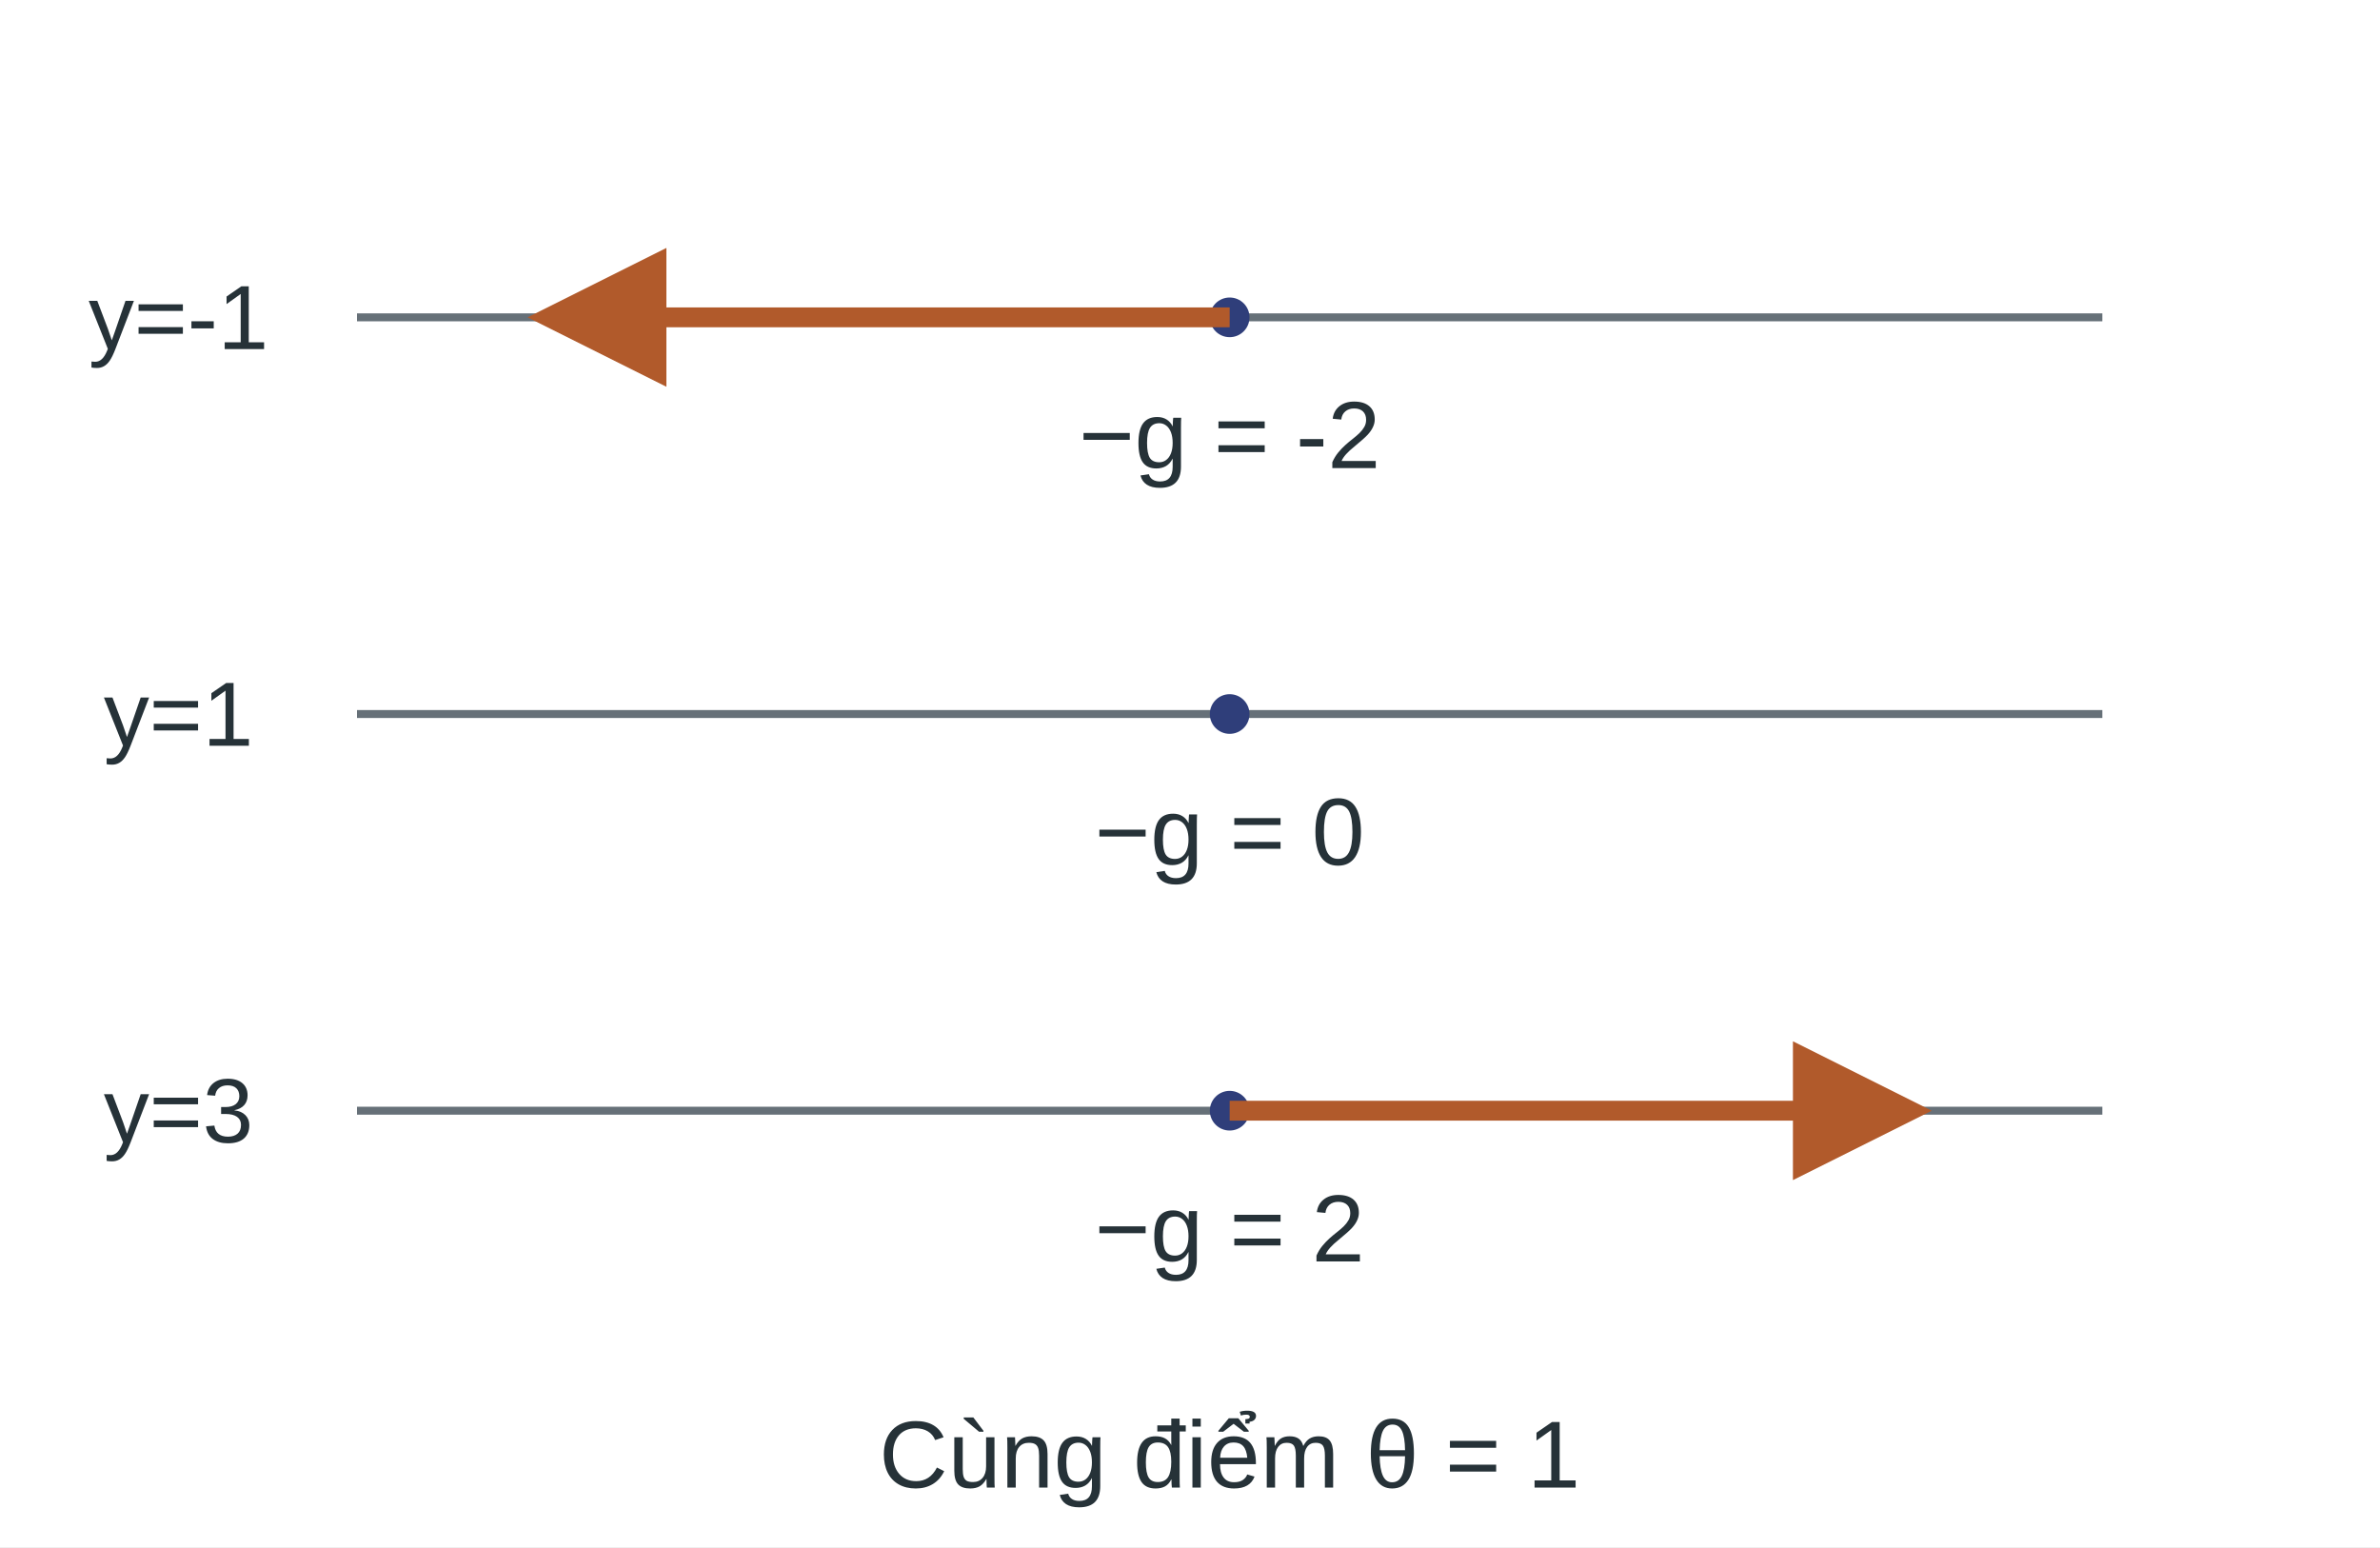
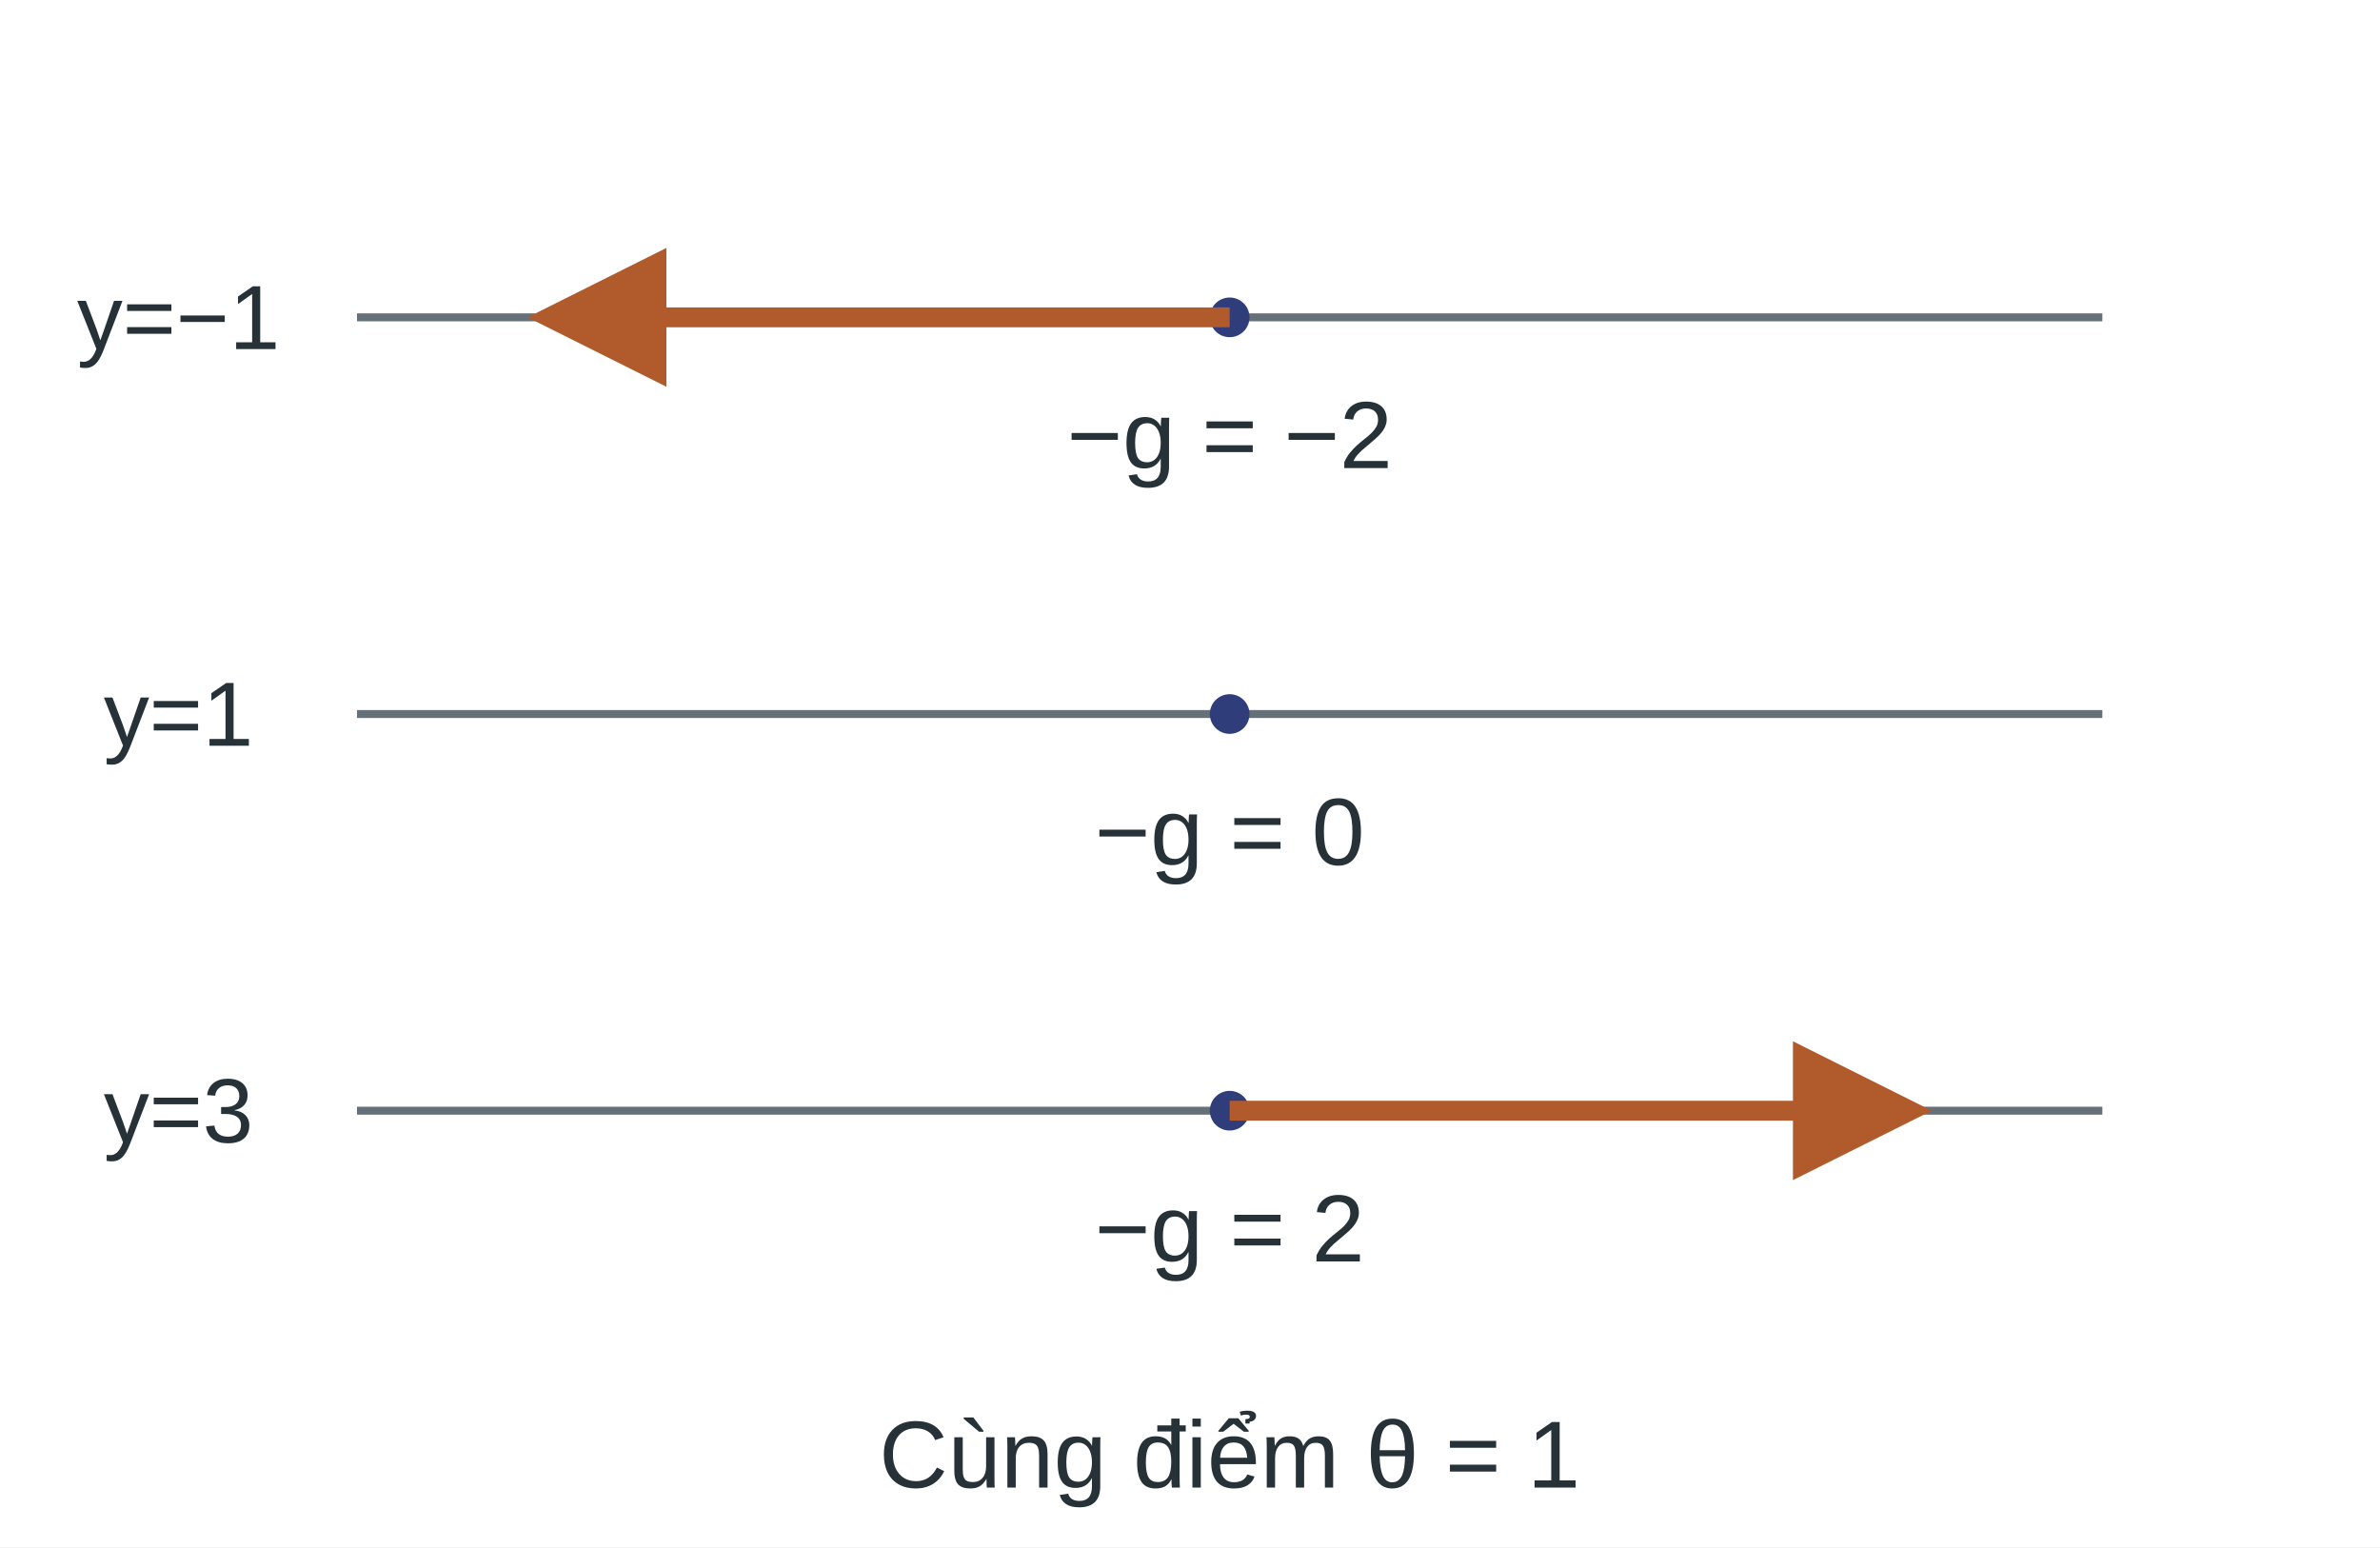
<svg xmlns="http://www.w3.org/2000/svg" width="600" height="390" viewBox="0 0 600 390" role="img" aria-labelledby="title">
  <defs>
    <marker id="arr" viewBox="0 0 10 10" refX="8" refY="5" markerWidth="7" markerHeight="7" orient="auto-start-reverse">
      <path d="M0 0L10 5L0 10Z" fill="context-stroke" />
    </marker>
  </defs>
  <rect width="100%" height="100%" fill="white" />
  <g font-family="Arial, sans-serif" font-size="24" fill="#263238">
    <line x1="90" y1="80" x2="530" y2="80" stroke="#667078" stroke-width="2" />
    <circle cx="310" cy="80" r="5" fill="#2F3E7A" />
-     <text x="45" y="88" fill="#263238" text-anchor="middle" font-size="23">y=-1</text>
+     <text x="45" y="88" fill="#263238" text-anchor="middle" font-size="23">y=−1</text>
    <line x1="310" y1="80" x2="140" y2="80" stroke="#B15A2B" stroke-width="5" marker-end="url(#arr)" />
-     <text x="310" y="118" fill="#263238" text-anchor="middle" font-size="24">−g = -2</text>
+     <text x="310" y="118" fill="#263238" text-anchor="middle" font-size="24">−g = −2</text>
    <line x1="90" y1="180" x2="530" y2="180" stroke="#667078" stroke-width="2" />
    <circle cx="310" cy="180" r="5" fill="#2F3E7A" />
    <text x="45" y="188" fill="#263238" text-anchor="middle" font-size="23">y=1</text>
    <text x="310" y="218" fill="#263238" text-anchor="middle" font-size="24">−g = 0</text>
    <line x1="90" y1="280" x2="530" y2="280" stroke="#667078" stroke-width="2" />
    <circle cx="310" cy="280" r="5" fill="#2F3E7A" />
    <text x="45" y="288" fill="#263238" text-anchor="middle" font-size="23">y=3</text>
    <line x1="310" y1="280" x2="480" y2="280" stroke="#B15A2B" stroke-width="5" marker-end="url(#arr)" />
    <text x="310" y="318" fill="#263238" text-anchor="middle" font-size="24">−g = 2</text>
    <text x="310" y="375" fill="#263238" text-anchor="middle" font-size="24">Cùng điểm θ = 1</text>
  </g>
</svg>
